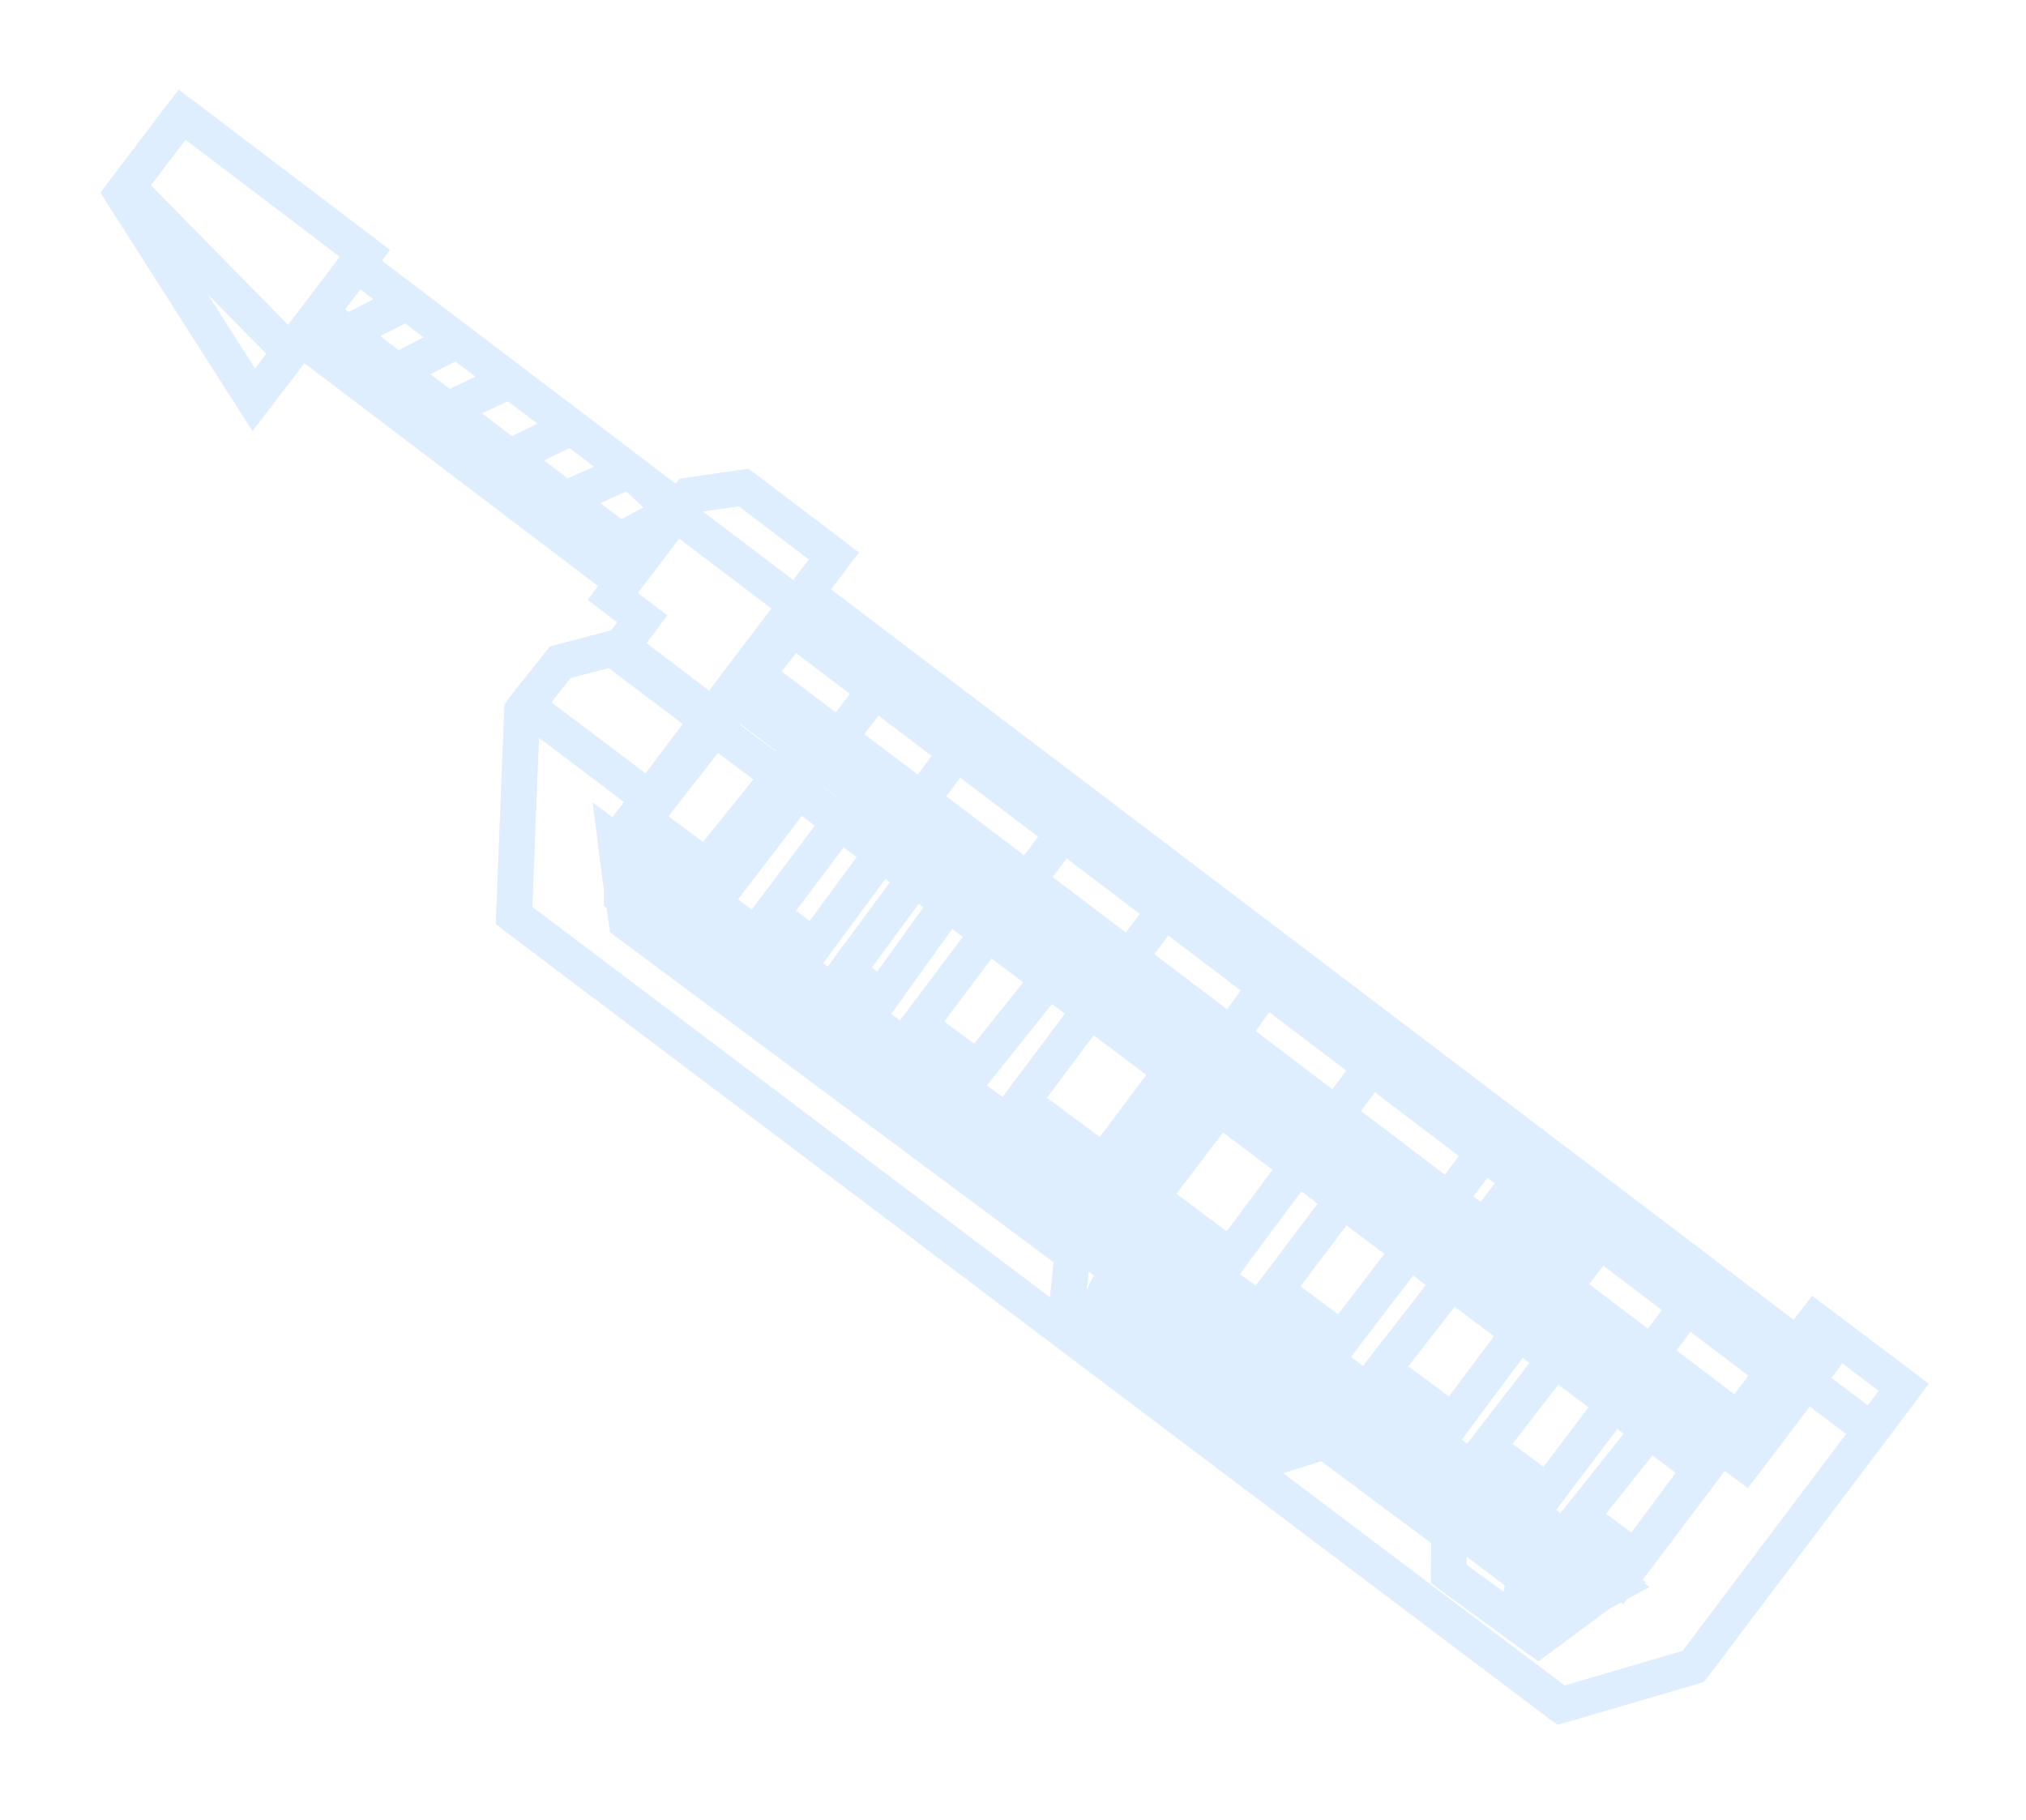
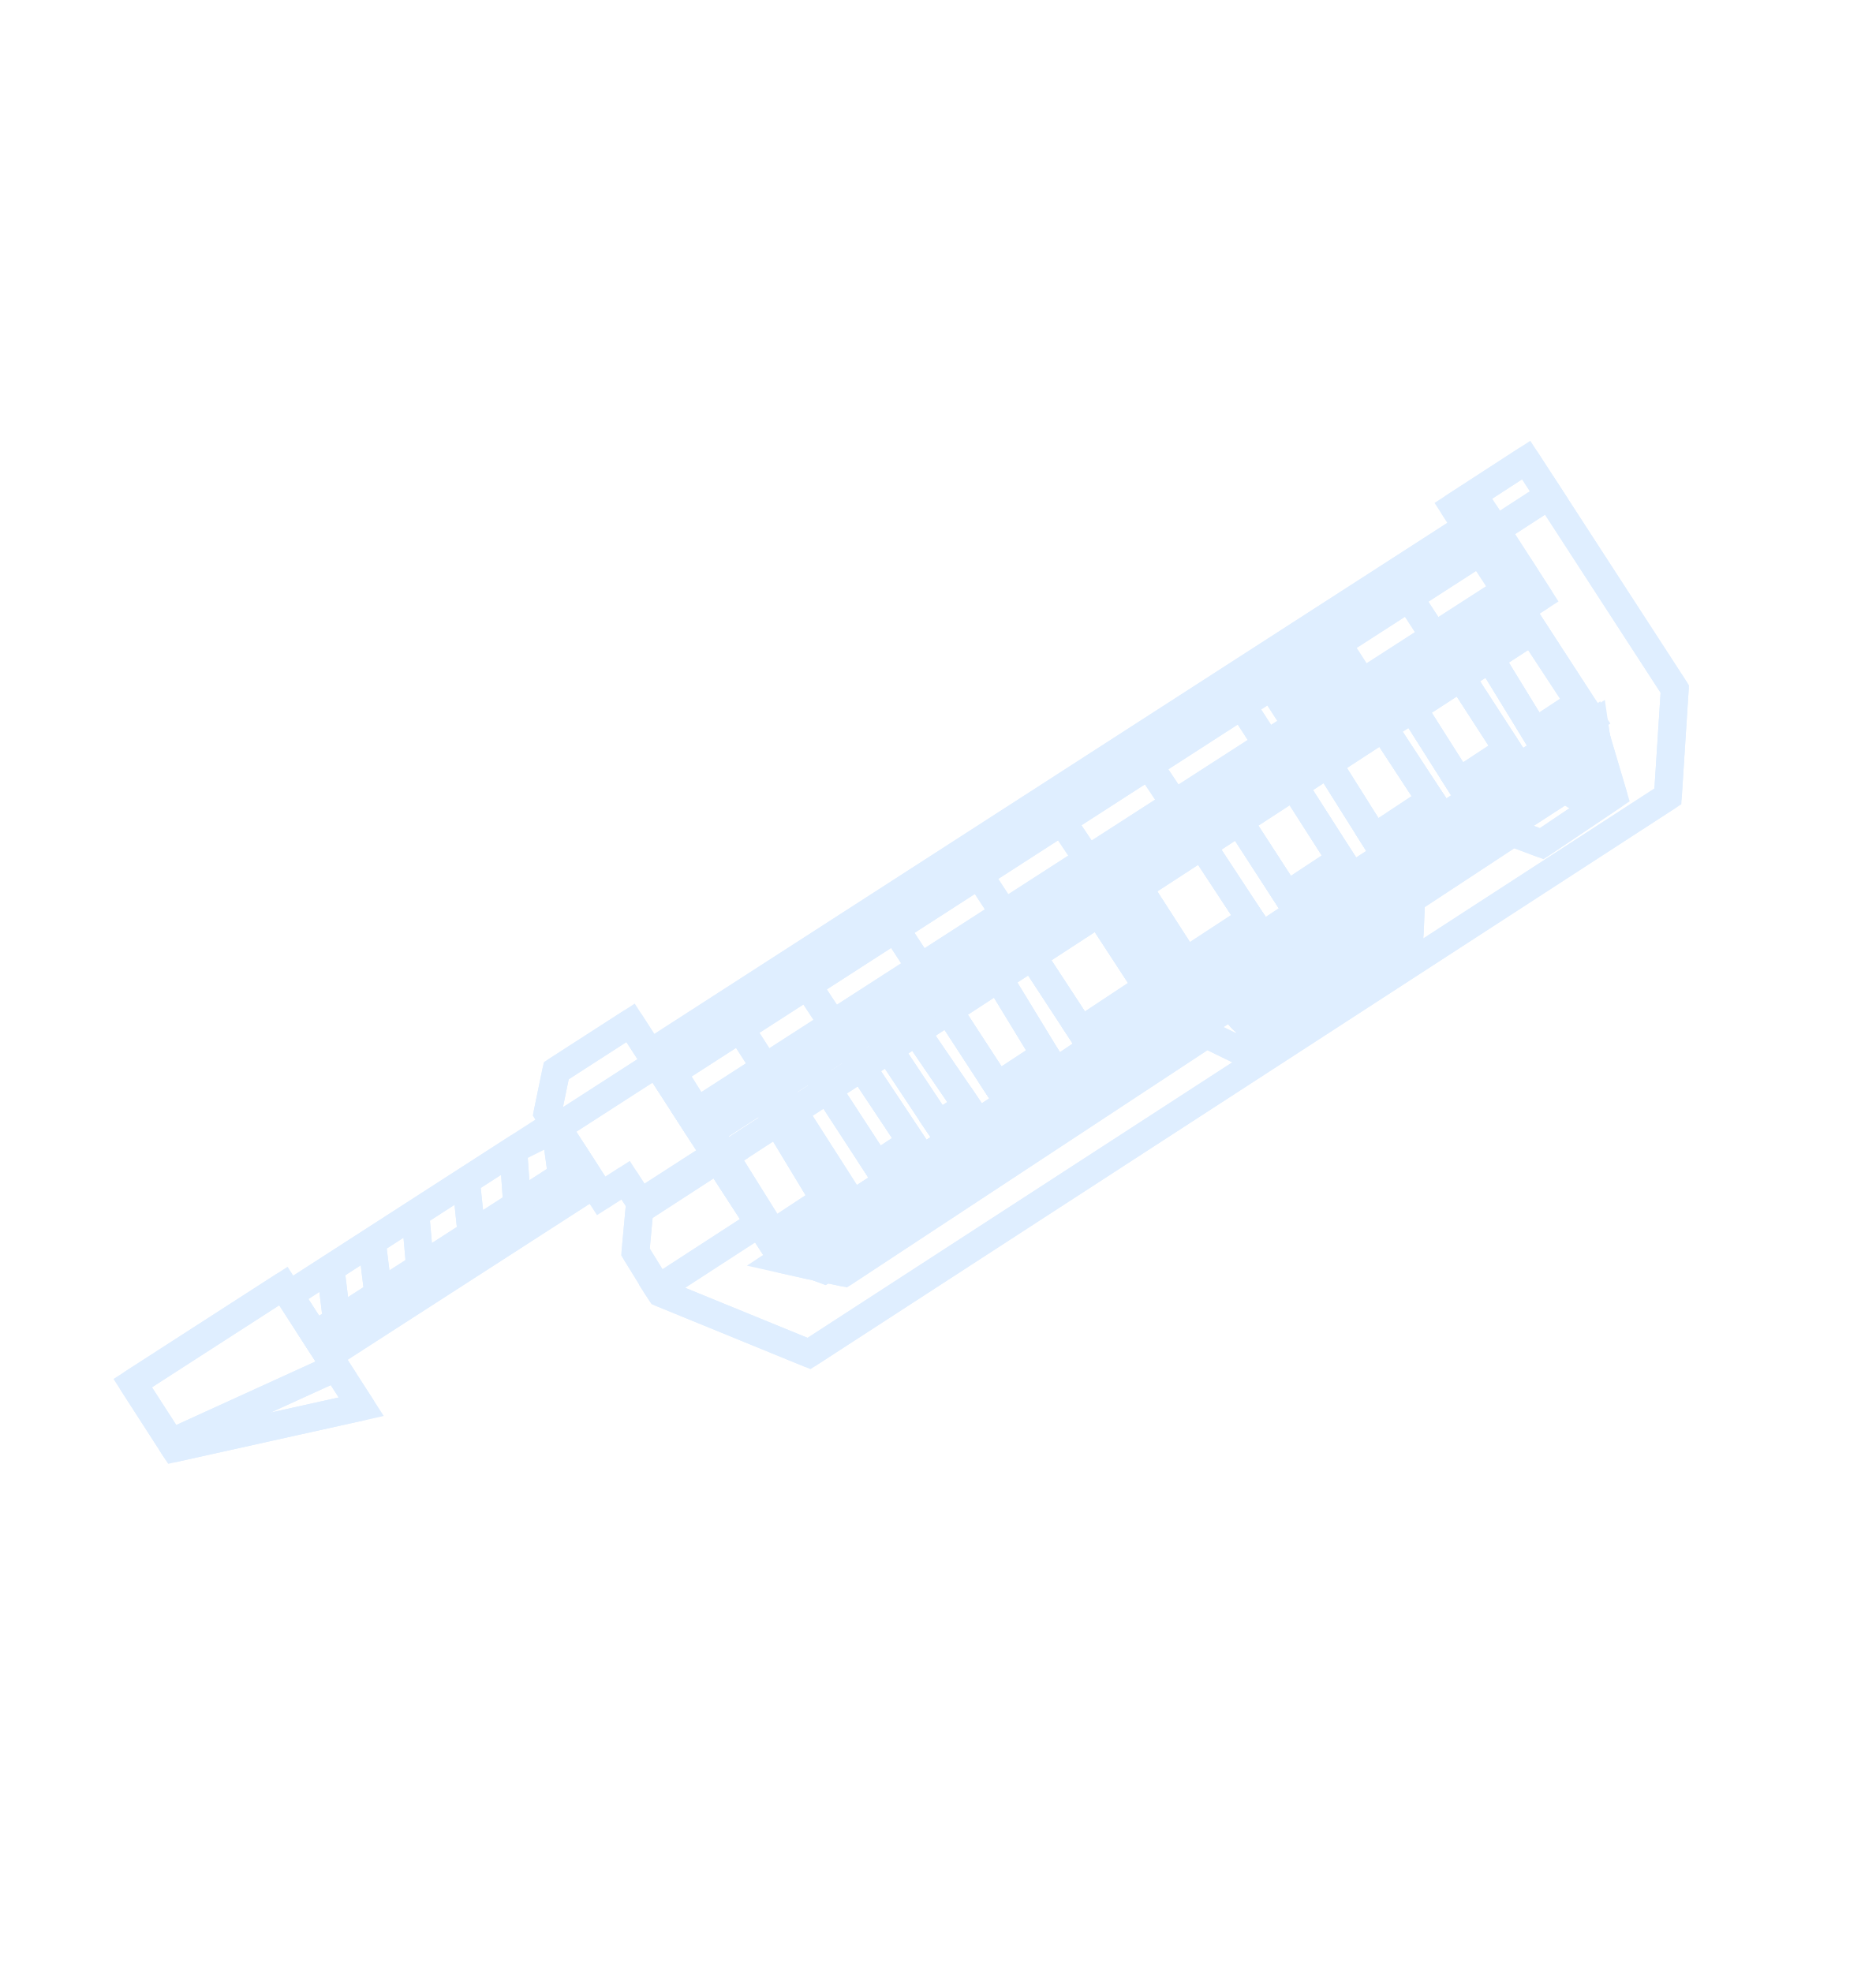
- <svg xmlns="http://www.w3.org/2000/svg" xmlns:xlink="http://www.w3.org/1999/xlink" viewBox="-2.44 -2.83 79.53 71.44">
-   <g transform="matrix(1.0, 0.0, 0.0, 1.0, 0.35, 0.35)">
-     <use height="161.1" transform="matrix(0.3053, -0.4023, -0.4023, -0.3053, 64.4485, 56.3038)" width="18.6" xlink:href="#shape0" />
-     <use height="33.1" transform="matrix(-0.2963, -0.4077, -0.4077, 0.2963, 61.002, 59.0057)" width="93.5" xlink:href="#shape1" />
-     <use height="118.5" transform="matrix(-0.3039, 0.4029, 0.4029, 0.3039, 24.5534, 15.2219)" width="36.8" xlink:href="#shape2" />
-     <use height="51.15" transform="matrix(-0.2953, -0.4087, -0.4087, 0.2953, 69.802, 52.6067)" width="99.2" xlink:href="#shape3" />
+ <svg xmlns="http://www.w3.org/2000/svg" xmlns:xlink="http://www.w3.org/1999/xlink" viewBox="-9.84 -16.69 94.33 99.17">
+   <g transform="rotate(-70 37.33 32.89)">
+     <g transform="matrix(1.0, 0.0, 0.0, 1.0, 0.35, 0.35)">
+       <use height="161.1" transform="matrix(0.3053, -0.4023, -0.4023, -0.3053, 64.4485, 56.3038)" width="18.6" xlink:href="#shape0" />
+       <use height="33.1" transform="matrix(-0.2963, -0.4077, -0.4077, 0.2963, 61.002, 59.0057)" width="93.5" xlink:href="#shape1" />
+       <use height="118.5" transform="matrix(-0.3039, 0.4029, 0.4029, 0.3039, 24.5534, 15.2219)" width="36.8" xlink:href="#shape2" />
+       <use height="51.15" transform="matrix(-0.2953, -0.4087, -0.4087, 0.2953, 69.802, 52.6067)" width="99.2" xlink:href="#shape3" />
+     </g>
+     <defs>
+       <g id="shape0" transform="matrix(1.0, 0.0, 0.0, 1.0, 0.5, 0.5)">
+         <path stroke-width="1.4" vector-effect="non-scaling-stroke" d="M11.2 0.0 L14.0 0.0 14.0 19.4 14.0 22.8 14.0 25.2 14.0 27.2 14.0 99.0 17.6 99.0 17.6 107.8 14.55 110.8 13.25 110.8 12.8 110.8 12.8 99.0 11.2 99.0 11.2 27.2 11.2 25.2 11.2 22.8 11.2 19.4 11.2 0.0 M13.25 142.25 L14.3 142.25 14.3 160.1 7.25 160.1 4.65 142.25 6.05 142.25 8.5 142.25 13.25 142.25 M4.2 99.0 L4.2 27.2 4.2 25.2 4.2 22.8 4.2 19.4 4.2 0.0 6.6 0.0 6.6 19.4 6.6 22.8 4.2 22.8 6.6 22.8 6.6 25.2 6.6 27.2 4.2 27.2 6.6 27.2 6.6 99.0 4.2 99.0 M14.0 19.4 L11.2 19.4 14.0 19.4 M4.2 19.4 L6.6 19.4 4.2 19.4 M14.0 22.8 L11.2 22.8 14.0 22.8 M14.0 25.2 L11.2 25.2 14.0 25.2 M4.2 25.2 L6.6 25.2 4.2 25.2 M14.0 27.2 L11.2 27.2 14.0 27.2 M14.0 99.0 L12.8 99.0 14.0 99.0" fill="none" fill-rule="evenodd" stroke="#dfeeff" />
+         <path stroke-width="1.4" vector-effect="non-scaling-stroke" d="M7.25 160.1 L6.6 160.1 0.0 142.25 4.65 142.25 7.25 160.1 M6.05 110.8 L4.7 110.8 4.7 107.9 2.0 107.9 2.0 99.0 4.2 99.0 6.6 99.0 11.2 99.0 12.8 99.0 12.8 110.8 8.5 110.8 6.05 110.8" fill="none" fill-rule="evenodd" stroke="#dfeeff" />
+         <path stroke-width="1.4" vector-effect="non-scaling-stroke" d="M6.6 0.0 L11.2 0.0 11.2 19.4 11.2 22.8 6.6 22.8 6.6 19.4 6.6 0.0 M11.2 19.4 L6.6 19.4 11.2 19.4 M6.6 22.8 L11.2 22.8 11.2 25.2 11.2 27.2 6.6 27.2 11.2 27.2 11.2 99.0 6.6 99.0 6.6 27.2 6.6 25.2 6.6 22.8 M6.6 25.2 L11.2 25.2 6.6 25.2" fill="none" fill-rule="evenodd" stroke="#dfeeff" />
+         <path stroke-width="1.4" vector-effect="non-scaling-stroke" d="M6.05 142.25 L6.05 140.85 6.05 135.95 6.05 131.05 6.05 124.9 6.05 119.6 6.05 114.15 6.05 110.8 8.5 110.8 8.5 113.0 8.5 118.3 6.05 119.6 8.5 118.3 8.5 123.7 8.5 129.8 8.5 134.75 6.05 135.95 8.5 134.75 8.5 139.65 8.5 142.25 6.05 142.25 M6.05 114.15 L8.5 113.0 6.05 114.15 M8.5 129.8 L6.05 131.05 8.5 129.8 M6.05 140.85 L8.5 139.65 6.05 140.85 M6.05 124.9 L8.5 123.7 6.05 124.9" fill="none" fill-rule="evenodd" stroke="#dfeeff" />
+         <path stroke-width="1.4" vector-effect="non-scaling-stroke" d="M13.25 115.0 L13.25 115.7 13.25 121.3 13.25 127.3 13.25 132.45 13.25 137.35 13.25 142.25 8.5 142.25 8.5 139.65 8.5 134.75 8.5 129.8 8.5 123.7 8.5 118.3 8.5 113.0 8.5 110.8 12.8 110.8 12.8 111.0 13.25 115.0 M13.25 121.3 L8.5 123.7 13.25 121.3 M12.8 111.0 L8.5 113.0 12.8 111.0 M13.25 115.7 L8.5 118.3 13.25 115.7 M13.25 132.45 L8.5 134.75 13.25 132.45 M13.25 137.35 L8.5 139.65 13.25 137.35 M13.25 127.3 L8.5 129.8 13.25 127.3" fill="none" fill-rule="evenodd" stroke="#dfeeff" />
+         <path stroke-width="1.4" vector-effect="non-scaling-stroke" d="M11.2 0.0 L14.0 0.0 14.0 19.4 14.0 22.8 14.0 25.2 14.0 27.2 14.0 99.0 17.6 99.0 17.6 107.8 14.55 110.8 13.25 110.8 13.25 115.0 13.25 115.7 13.25 121.3 13.25 127.3 13.25 132.45 13.25 137.35 13.25 142.25 14.3 142.25 14.3 160.1 7.25 160.1 6.6 160.1 0.0 142.25 4.65 142.25 6.05 142.25 6.05 140.85 6.05 135.95 6.05 131.05 6.05 124.9 6.05 119.6 6.05 114.15 6.05 110.8 4.7 110.8 4.7 107.9 2.0 107.9 2.0 99.0 4.2 99.0 4.2 27.2 4.2 25.2 4.2 22.8 4.2 19.4 4.2 0.0 6.6 0.0 11.2 0.0 M11.2 19.4 L14.0 19.4 M4.2 22.8 L6.6 22.8 11.2 22.8 14.0 22.8 M6.6 19.4 L4.2 19.4 M6.6 19.4 L11.2 19.4 M11.2 25.2 L14.0 25.2 M11.2 25.2 L6.6 25.2 4.2 25.2 M6.6 27.2 L11.2 27.2 14.0 27.2 M6.6 27.2 L4.2 27.2 M11.2 99.0 L12.8 99.0 14.0 99.0 M12.8 111.0 L13.25 110.8 12.8 110.8 8.5 110.8 6.05 110.8 M4.2 99.0 L6.6 99.0 11.2 99.0 M8.5 123.7 L13.25 121.3 M8.5 113.0 L6.05 114.15 M6.05 119.6 L8.5 118.3 13.25 115.7 M8.5 113.0 L12.8 111.0 M8.5 134.75 L6.05 135.95 M8.5 134.75 L13.25 132.45 M6.05 131.05 L8.5 129.8 13.25 127.3 M8.5 123.7 L6.05 124.9 M8.5 139.65 L6.05 140.85 M6.05 142.25 L8.5 142.25 13.25 142.25 M8.5 139.65 L13.25 137.35" fill="none" stroke="#dfeeff" stroke-linecap="round" stroke-linejoin="round" />
+       </g>
+       <g id="shape1" transform="matrix(1.0, 0.0, 0.0, 1.0, 0.5, 0.5)">
+         <path stroke-width="1.4" vector-effect="non-scaling-stroke" d="M90.3 30.3 L86.9 32.1 45.6 19.2 43.1 21.45 23.3 15.05 22.25 11.9 10.7 8.3 8.2 10.15 0.0 7.5 0.05 2.0 25.85 10.1 25.8 10.15 Q25.65 10.15 25.45 10.35 L24.65 11.85 24.5 11.85 24.25 13.0 24.1 13.7 24.65 14.35 25.3 13.35 26.5 13.7 26.5 13.75 Q26.5 14.55 26.9 14.6 L27.2 13.95 28.35 14.3 Q28.35 15.0 28.7 15.2 L29.15 14.55 30.05 14.85 29.9 15.45 29.95 15.9 30.5 16.0 31.05 15.15 32.15 15.5 32.15 15.55 32.6 16.7 32.95 16.6 33.25 15.85 33.9 16.05 33.8 16.6 33.8 17.05 Q33.85 17.45 34.3 17.45 L34.9 16.35 36.2 16.8 36.2 16.9 Q36.2 17.55 36.6 18.25 L37.1 17.05 38.3 17.45 38.25 17.75 38.75 18.95 Q39.15 18.95 39.6 17.85 L40.75 18.2 40.95 19.4 Q41.45 19.4 41.85 18.55 L42.05 18.1 43.0 15.45 90.3 30.3 M86.2 30.9 Q87.0 30.9 87.0 30.05 87.15 29.5 86.15 29.5 85.3 29.5 85.3 30.15 L85.35 30.55 Q85.5 30.9 86.2 30.9 M3.95 5.65 L3.9 5.2 Q3.75 4.5 3.05 4.5 1.95 4.5 1.95 5.65 L2.0 6.15 Q2.2 6.65 2.95 6.65 L3.5 6.55 Q3.95 6.35 3.95 5.65" fill="none" fill-rule="evenodd" stroke="#dfeeff" />
+         <path stroke-width="1.4" vector-effect="non-scaling-stroke" d="M0.05 2.0 L0.05 0.0 92.5 29.1 90.3 30.3 43.0 15.45 42.05 18.1 42.4 16.3 Q42.55 15.55 42.1 15.4 L42.05 15.4 41.8 15.35 Q41.25 15.35 40.8 16.7 40.65 17.15 40.75 18.2 L39.6 17.85 40.3 15.6 Q40.35 14.85 39.7 14.85 38.95 14.85 38.55 16.2 L38.3 17.45 37.1 17.05 37.6 15.8 Q38.1 14.3 37.55 14.3 37.0 14.3 36.55 15.55 L36.2 16.8 34.9 16.35 35.95 13.55 36.0 13.4 36.0 13.25 Q35.9 12.9 35.5 12.9 L35.2 13.0 35.0 13.25 Q34.65 13.65 34.3 14.7 L33.9 16.05 33.25 15.85 33.75 13.9 Q33.95 12.8 33.2 12.8 32.65 12.8 32.35 14.1 L32.15 15.5 31.05 15.15 31.45 14.05 Q31.9 12.7 31.75 12.25 L31.5 12.05 31.3 12.15 Q30.9 12.35 30.4 13.7 L30.05 14.85 29.15 14.55 Q29.8 13.3 29.8 11.9 L29.8 11.65 29.3 11.25 29.05 11.45 Q28.75 11.75 28.55 12.75 L28.35 14.25 28.35 14.3 27.2 13.95 28.15 11.4 28.15 11.15 28.0 10.75 27.6 10.6 27.55 10.6 27.25 10.9 Q26.95 11.25 26.75 12.15 L26.5 13.7 25.3 13.35 26.4 10.85 26.35 10.6 Q26.2 10.15 25.8 10.15 L25.85 10.1 0.05 2.0" fill="none" fill-rule="evenodd" stroke="#dfeeff" />
+         <path stroke-width="1.4" vector-effect="non-scaling-stroke" d="M25.8 10.15 Q26.2 10.15 26.35 10.6 L26.4 10.85 25.3 13.35 24.65 14.35 24.1 13.7 24.25 13.0 24.65 11.85 25.45 10.35 Q25.65 10.15 25.8 10.15 M26.5 13.7 L26.75 12.15 Q26.95 11.25 27.25 10.9 L27.55 10.6 27.6 10.6 28.0 10.75 28.15 11.15 28.15 11.4 27.2 13.95 26.9 14.6 Q26.5 14.55 26.5 13.75 L26.5 13.7 M28.35 14.3 L28.35 14.25 28.55 12.75 Q28.75 11.75 29.05 11.45 L29.3 11.25 29.8 11.65 29.8 11.9 Q29.8 13.3 29.15 14.55 L28.7 15.2 Q28.35 15.0 28.35 14.3 M30.05 14.85 L30.4 13.7 Q30.9 12.35 31.3 12.15 L31.5 12.05 31.75 12.25 Q31.9 12.7 31.45 14.05 L31.05 15.15 30.5 16.0 29.95 15.9 29.9 15.45 30.05 14.85 M32.15 15.5 L32.35 14.1 Q32.65 12.8 33.2 12.8 33.95 12.8 33.75 13.9 L33.25 15.85 32.95 16.6 32.6 16.7 32.15 15.55 32.15 15.5 M33.9 16.05 L34.3 14.7 Q34.65 13.65 35.0 13.25 L35.2 13.0 35.5 12.9 Q35.9 12.9 36.0 13.25 L36.0 13.4 35.95 13.55 34.9 16.35 34.3 17.45 Q33.85 17.45 33.8 17.05 L33.8 16.6 33.9 16.05 M36.2 16.8 L36.55 15.55 Q37.0 14.3 37.55 14.3 38.1 14.3 37.6 15.8 L37.1 17.05 36.6 18.25 Q36.2 17.55 36.2 16.9 L36.2 16.8 M38.3 17.45 L38.55 16.2 Q38.95 14.85 39.7 14.85 40.35 14.85 40.3 15.6 L39.6 17.85 Q39.15 18.95 38.75 18.95 L38.25 17.75 38.3 17.45 M40.75 18.2 Q40.65 17.15 40.8 16.7 41.25 15.35 41.8 15.35 L42.05 15.4 42.1 15.4 Q42.55 15.55 42.4 16.3 L42.05 18.1 41.85 18.55 Q41.45 19.4 40.95 19.4 L40.75 18.2 M86.2 30.9 Q85.5 30.9 85.35 30.55 L85.3 30.15 Q85.3 29.5 86.15 29.5 87.15 29.5 87.0 30.05 87.0 30.9 86.2 30.9 M3.95 5.65 Q3.95 6.35 3.5 6.55 L2.95 6.65 Q2.2 6.65 2.0 6.15 L1.95 5.65 Q1.95 4.5 3.05 4.5 3.75 4.5 3.9 5.2 L3.95 5.65" fill="none" fill-rule="evenodd" stroke="#dfeeff" />
+         <path stroke-width="1.4" vector-effect="non-scaling-stroke" d="M0.05 2.0 L0.05 0.0 92.5 29.1 90.3 30.3 86.9 32.1 45.6 19.2 43.1 21.45 23.3 15.05 22.25 11.9 10.7 8.3 8.2 10.15 0.0 7.5 0.05 2.0 Z" fill="none" stroke="#dfeeff" stroke-linecap="round" stroke-linejoin="round" />
+       </g>
+       <g id="shape2" transform="matrix(1.0, 0.0, 0.0, 1.0, -1.3, 0.5)">
+         <path stroke-width="1.4" vector-effect="non-scaling-stroke" d="M27.5 108.9 L16.4 108.9 16.55 12.0 16.55 11.6 16.7 12.0 24.0 12.0 27.5 12.0 27.5 108.9 M16.55 12.0 L16.7 12.0 16.55 12.0" fill="none" fill-rule="evenodd" stroke="#dfeeff" />
+         <path stroke-width="1.4" vector-effect="non-scaling-stroke" d="M27.5 12.0 L31.4 14.9 31.4 107.1 27.5 108.9 27.5 12.0 M24.0 0.0 L24.0 12.0 16.7 12.0 16.55 11.6 16.55 12.0 16.4 11.9 16.4 2.7 19.7 0.1 24.0 0.0" fill="none" fill-rule="evenodd" stroke="#dfeeff" />
+         <path stroke-width="1.4" vector-effect="non-scaling-stroke" d="M27.5 108.9 L31.4 107.1 31.4 14.9 27.5 12.0 24.0 12.0 24.0 0.0 24.5 0.0 37.6 9.1 37.6 111.1 29.0 117.5 6.0 117.5 6.0 108.9 16.4 108.9 27.5 108.9" fill="none" fill-rule="evenodd" stroke="#dfeeff" />
+         <path stroke-width="1.4" vector-effect="non-scaling-stroke" d="M6.0 108.9 L6.0 117.5 1.8 117.5 1.8 108.9 6.0 108.9" fill="none" fill-rule="evenodd" stroke="#dfeeff" />
+         <path stroke-width="1.4" vector-effect="non-scaling-stroke" d="M27.5 108.9 L16.4 108.9 6.0 108.9 1.8 108.9 1.8 117.5 6.0 117.5 29.0 117.5 37.6 111.1 37.6 9.1 24.5 0.0 24.0 0.0 19.7 0.1 16.4 2.7 16.4 11.9 M24.0 12.0 L27.5 12.0 27.5 108.9 M16.55 12.0 L16.55 11.6 M16.7 12.0 L24.0 12.0 M16.7 12.0 L16.55 12.0 16.4 108.9" fill="none" stroke="#dfeeff" stroke-linecap="round" stroke-linejoin="round" />
+       </g>
+       <g id="shape3" transform="matrix(1.0, 0.0, 0.0, 1.0, 0.5, 0.5)">
+         <path stroke-width="1.4" vector-effect="non-scaling-stroke" d="M88.5 32.7 L90.55 25.95 88.5 32.7 84.65 31.55 80.65 44.45 76.7 43.2 80.8 30.4 82.95 23.6 80.8 30.4 77.7 29.45 73.6 42.25 70.4 41.25 74.65 28.55 70.85 27.4 66.9 40.15 61.5 38.45 65.05 25.65 61.35 24.5 63.5 17.6 61.35 24.5 57.4 37.15 49.85 34.75 53.75 22.2 51.85 21.65 49.25 20.85 45.45 33.35 38.1 31.05 42.0 18.65 37.75 17.4 33.95 29.75 27.8 27.8 31.5 15.5 27.6 14.3 24.0 26.6 17.55 24.55 21.35 12.4 17.95 11.4 14.35 23.55 8.8 21.8 12.5 9.75 9.1 8.7 5.7 20.85 0.65 19.25 6.7 0.0 14.75 2.5 23.65 5.25 33.7 8.35 44.25 11.65 54.1 14.7 63.5 17.6 73.0 20.5 82.95 23.6 90.55 25.95 98.2 28.3 92.45 48.2 86.6 46.35 90.2 33.2 88.5 32.7 M73.0 20.5 L70.85 27.4 73.0 20.5 M44.25 11.65 L42.0 18.65 44.25 11.65 M54.1 14.7 L51.85 21.65 54.1 14.7 M14.75 2.5 L12.5 9.75 14.75 2.5 M33.7 8.35 L31.5 15.5 33.7 8.35 M23.65 5.25 L21.35 12.4 23.65 5.25" fill="none" fill-rule="evenodd" stroke="#dfeeff" />
+         <path stroke-width="1.4" vector-effect="non-scaling-stroke" d="M88.5 32.7 L90.2 33.2 86.6 46.35 86.05 48.3 84.0 47.65 88.5 32.7 84.0 47.65 80.05 46.4 80.65 44.45 84.65 31.55 88.5 32.7 M80.8 30.4 L76.7 43.2 76.1 45.15 72.95 44.15 73.6 42.25 77.7 29.45 80.8 30.4 M61.35 24.5 L65.05 25.65 61.5 38.45 60.95 40.4 56.8 39.05 57.4 37.15 61.35 24.5 M66.9 40.15 L70.85 27.4 74.65 28.55 70.4 41.25 69.8 43.15 66.3 42.05 66.9 40.15 M51.85 21.65 L53.75 22.2 49.85 34.75 49.25 36.7 47.25 36.05 51.85 21.65 47.25 36.05 44.85 35.3 45.45 33.35 49.25 20.85 51.85 21.65 M37.45 33.0 L33.35 31.7 33.95 29.75 37.75 17.4 42.0 18.65 38.1 31.05 37.45 33.0 M27.2 29.75 L23.4 28.6 24.0 26.6 27.6 14.3 31.5 15.5 27.8 27.8 27.2 29.75 M16.9 26.55 L13.75 25.55 14.35 23.55 17.95 11.4 21.35 12.4 17.55 24.55 16.9 26.55 M8.2 23.8 L5.15 22.85 5.7 20.85 9.1 8.7 12.5 9.75 8.8 21.8 8.2 23.8" fill="none" fill-rule="evenodd" stroke="#dfeeff" />
+         <path stroke-width="1.4" vector-effect="non-scaling-stroke" d="M86.6 46.35 L92.45 48.2 91.9 50.15 86.05 48.3 86.6 46.35 M76.7 43.2 L80.65 44.45 80.05 46.4 76.1 45.15 76.7 43.2 M61.5 38.45 L66.9 40.15 66.3 42.05 60.95 40.4 61.5 38.45 M49.25 36.7 L49.85 34.75 57.4 37.15 56.8 39.05 49.25 36.7 M44.85 35.3 L37.45 33.0 38.1 31.05 45.45 33.35 44.85 35.3 M33.35 31.7 L27.2 29.75 27.8 27.8 33.95 29.75 33.35 31.7 M23.4 28.6 L16.9 26.55 17.55 24.55 24.0 26.6 23.4 28.6 M13.75 25.55 L8.2 23.8 8.8 21.8 14.35 23.55 13.75 25.55 M5.15 22.85 L0.0 21.2 0.65 19.25 5.7 20.85 5.15 22.85 M69.8 43.15 L70.4 41.25 73.6 42.25 72.95 44.15 69.8 43.15" fill="none" fill-rule="evenodd" stroke="#dfeeff" />
+         <path stroke-width="1.4" vector-effect="non-scaling-stroke" d="M90.55 25.95 L88.5 32.7 90.2 33.2 86.6 46.35 86.05 48.3 91.9 50.15 92.45 48.2 98.2 28.3 90.55 25.95 82.95 23.6 80.8 30.4 76.7 43.2 76.1 45.15 80.05 46.4 80.65 44.45 84.65 31.55 88.5 32.7 84.0 47.65 86.05 48.3 M0.65 19.25 L6.7 0.0 14.75 2.5 23.65 5.25 33.7 8.35 44.25 11.65 54.1 14.7 63.5 17.6 73.0 20.5 82.95 23.6 M63.5 17.6 L61.35 24.5 65.05 25.65 61.5 38.45 60.95 40.4 56.8 39.05 57.4 37.15 61.35 24.5 M66.9 40.15 L70.85 27.4 73.0 20.5 M49.85 34.75 L53.75 22.2 51.85 21.65 47.25 36.05 49.25 36.7 49.85 34.75 M45.45 33.35 L49.25 20.85 51.85 21.65 54.1 14.7 M42.0 18.65 L44.25 11.65 M47.25 36.05 L44.85 35.3 37.45 33.0 33.35 31.7 27.2 29.75 23.4 28.6 16.9 26.55 13.75 25.55 8.2 23.8 5.15 22.85 0.0 21.2 0.65 19.25 M5.7 20.85 L9.1 8.7 12.5 9.75 14.75 2.5 M44.85 35.3 L45.45 33.35 M38.1 31.05 L37.45 33.0 M49.25 36.7 L56.8 39.05 M73.6 42.25 L77.7 29.45 80.8 30.4 M66.3 42.05 L66.9 40.15 M60.95 40.4 L66.3 42.05 69.8 43.15 70.4 41.25 74.65 28.55 70.85 27.4 M73.6 42.25 L72.95 44.15 76.1 45.15 M72.95 44.15 L69.8 43.15 M21.35 12.4 L23.65 5.25 M31.5 15.5 L33.7 8.35 M24.0 26.6 L27.6 14.3 31.5 15.5 27.8 27.8 27.2 29.75 M33.95 29.75 L37.75 17.4 42.0 18.65 38.1 31.05 M8.8 21.8 L8.2 23.8 M5.7 20.85 L5.15 22.85 M12.5 9.75 L8.8 21.8 M14.35 23.55 L17.95 11.4 21.35 12.4 17.55 24.55 16.9 26.55 M24.0 26.6 L23.4 28.6 M33.35 31.7 L33.95 29.75 M13.75 25.55 L14.35 23.55 M80.05 46.4 L84.0 47.65" fill="none" stroke="#dfeeff" stroke-linecap="round" stroke-linejoin="round" />
+       </g>
+     </defs>
  </g>
-   <defs>
-     <g id="shape0" transform="matrix(1.0, 0.0, 0.0, 1.0, 0.5, 0.5)">
-       <path stroke-width="1.4" vector-effect="non-scaling-stroke" d="M11.2 0.0 L14.0 0.0 14.0 19.4 14.0 22.8 14.0 25.2 14.0 27.2 14.0 99.0 17.6 99.0 17.6 107.8 14.55 110.8 13.25 110.8 12.8 110.8 12.8 99.0 11.2 99.0 11.2 27.2 11.2 25.2 11.2 22.8 11.2 19.4 11.2 0.0 M13.25 142.25 L14.3 142.25 14.3 160.1 7.25 160.1 4.65 142.25 6.05 142.25 8.5 142.25 13.25 142.25 M4.2 99.0 L4.2 27.2 4.2 25.2 4.2 22.8 4.2 19.4 4.2 0.0 6.6 0.0 6.6 19.4 6.6 22.8 4.2 22.8 6.6 22.8 6.6 25.2 6.6 27.2 4.2 27.2 6.6 27.2 6.6 99.0 4.2 99.0 M14.0 19.4 L11.2 19.4 14.0 19.4 M4.2 19.4 L6.6 19.4 4.2 19.4 M14.0 22.8 L11.2 22.8 14.0 22.8 M14.0 25.2 L11.2 25.2 14.0 25.2 M4.2 25.2 L6.6 25.2 4.2 25.2 M14.0 27.2 L11.2 27.2 14.0 27.2 M14.0 99.0 L12.8 99.0 14.0 99.0" fill="none" fill-rule="evenodd" stroke="#dfeeff" />
-       <path stroke-width="1.4" vector-effect="non-scaling-stroke" d="M7.25 160.1 L6.6 160.1 0.0 142.25 4.65 142.25 7.25 160.1 M6.05 110.8 L4.7 110.8 4.7 107.9 2.0 107.9 2.0 99.0 4.2 99.0 6.6 99.0 11.2 99.0 12.8 99.0 12.8 110.8 8.5 110.8 6.05 110.8" fill="none" fill-rule="evenodd" stroke="#dfeeff" />
-       <path stroke-width="1.4" vector-effect="non-scaling-stroke" d="M6.6 0.0 L11.2 0.0 11.2 19.4 11.2 22.8 6.6 22.8 6.6 19.4 6.6 0.0 M11.2 19.4 L6.6 19.4 11.2 19.4 M6.6 22.8 L11.2 22.8 11.2 25.2 11.2 27.2 6.6 27.2 11.2 27.2 11.2 99.0 6.6 99.0 6.6 27.2 6.6 25.2 6.6 22.8 M6.6 25.2 L11.2 25.2 6.6 25.2" fill="none" fill-rule="evenodd" stroke="#dfeeff" />
-       <path stroke-width="1.4" vector-effect="non-scaling-stroke" d="M6.05 142.25 L6.05 140.85 6.05 135.95 6.05 131.05 6.05 124.9 6.05 119.6 6.05 114.15 6.05 110.8 8.5 110.8 8.5 113.0 8.5 118.3 6.05 119.6 8.5 118.3 8.5 123.7 8.5 129.8 8.5 134.75 6.05 135.95 8.5 134.75 8.5 139.65 8.5 142.25 6.05 142.25 M6.05 114.15 L8.5 113.0 6.05 114.15 M8.5 129.8 L6.05 131.05 8.5 129.8 M6.05 140.85 L8.5 139.65 6.05 140.85 M6.05 124.9 L8.5 123.7 6.05 124.9" fill="none" fill-rule="evenodd" stroke="#dfeeff" />
-       <path stroke-width="1.4" vector-effect="non-scaling-stroke" d="M13.25 115.0 L13.25 115.7 13.25 121.3 13.25 127.3 13.25 132.45 13.25 137.35 13.25 142.25 8.5 142.25 8.5 139.65 8.5 134.75 8.5 129.8 8.5 123.7 8.5 118.3 8.5 113.0 8.5 110.8 12.8 110.8 12.8 111.0 13.25 115.0 M13.25 121.3 L8.5 123.7 13.25 121.3 M12.8 111.0 L8.5 113.0 12.8 111.0 M13.25 115.7 L8.5 118.3 13.25 115.7 M13.25 132.45 L8.5 134.75 13.25 132.45 M13.25 137.35 L8.5 139.65 13.25 137.35 M13.25 127.3 L8.5 129.8 13.25 127.3" fill="none" fill-rule="evenodd" stroke="#dfeeff" />
-       <path stroke-width="1.4" vector-effect="non-scaling-stroke" d="M11.2 0.0 L14.0 0.0 14.0 19.4 14.0 22.8 14.0 25.2 14.0 27.2 14.0 99.0 17.6 99.0 17.6 107.8 14.55 110.8 13.25 110.8 13.25 115.0 13.25 115.7 13.25 121.3 13.25 127.3 13.25 132.45 13.25 137.35 13.25 142.25 14.3 142.25 14.3 160.1 7.25 160.1 6.6 160.1 0.0 142.25 4.65 142.25 6.05 142.25 6.05 140.85 6.05 135.95 6.05 131.05 6.05 124.9 6.05 119.6 6.05 114.15 6.05 110.8 4.7 110.8 4.7 107.9 2.0 107.9 2.0 99.0 4.2 99.0 4.2 27.2 4.2 25.2 4.2 22.8 4.2 19.4 4.2 0.0 6.6 0.0 11.2 0.0 M11.2 19.4 L14.0 19.4 M4.2 22.8 L6.6 22.8 11.2 22.8 14.0 22.8 M6.6 19.4 L4.2 19.4 M6.6 19.4 L11.2 19.4 M11.2 25.2 L14.0 25.2 M11.2 25.2 L6.6 25.2 4.2 25.2 M6.6 27.2 L11.2 27.2 14.0 27.2 M6.6 27.2 L4.2 27.2 M11.2 99.0 L12.8 99.0 14.0 99.0 M12.8 111.0 L13.25 110.8 12.8 110.8 8.5 110.8 6.05 110.8 M4.2 99.0 L6.6 99.0 11.2 99.0 M8.5 123.7 L13.25 121.3 M8.5 113.0 L6.05 114.15 M6.05 119.6 L8.5 118.3 13.25 115.7 M8.5 113.0 L12.8 111.0 M8.5 134.75 L6.05 135.95 M8.5 134.75 L13.25 132.45 M6.05 131.05 L8.5 129.8 13.25 127.3 M8.5 123.7 L6.05 124.9 M8.5 139.65 L6.05 140.85 M6.05 142.25 L8.5 142.25 13.25 142.25 M8.5 139.65 L13.25 137.35" fill="none" stroke="#dfeeff" stroke-linecap="round" stroke-linejoin="round" />
-     </g>
-     <g id="shape1" transform="matrix(1.0, 0.0, 0.0, 1.0, 0.5, 0.5)">
-       <path stroke-width="1.4" vector-effect="non-scaling-stroke" d="M90.3 30.3 L86.9 32.1 45.6 19.2 43.1 21.45 23.3 15.05 22.25 11.9 10.7 8.3 8.2 10.15 0.0 7.5 0.05 2.0 25.85 10.1 25.8 10.15 Q25.65 10.15 25.45 10.35 L24.65 11.85 24.5 11.85 24.25 13.0 24.1 13.7 24.65 14.35 25.3 13.35 26.5 13.7 26.5 13.75 Q26.5 14.55 26.9 14.6 L27.2 13.95 28.35 14.3 Q28.35 15.0 28.7 15.2 L29.15 14.55 30.05 14.85 29.9 15.45 29.95 15.9 30.5 16.0 31.05 15.15 32.15 15.5 32.15 15.55 32.6 16.7 32.95 16.6 33.25 15.85 33.9 16.05 33.8 16.6 33.8 17.05 Q33.85 17.45 34.3 17.45 L34.9 16.35 36.2 16.8 36.2 16.9 Q36.2 17.55 36.6 18.25 L37.1 17.05 38.3 17.45 38.25 17.75 38.75 18.95 Q39.15 18.95 39.6 17.85 L40.75 18.2 40.95 19.4 Q41.45 19.4 41.85 18.55 L42.05 18.1 43.0 15.45 90.3 30.3 M86.2 30.9 Q87.0 30.9 87.0 30.05 87.15 29.5 86.15 29.5 85.3 29.5 85.3 30.15 L85.35 30.55 Q85.5 30.9 86.2 30.9 M3.95 5.65 L3.9 5.2 Q3.75 4.5 3.05 4.5 1.95 4.5 1.95 5.65 L2.0 6.15 Q2.2 6.65 2.95 6.65 L3.5 6.55 Q3.95 6.35 3.95 5.65" fill="none" fill-rule="evenodd" stroke="#dfeeff" />
-       <path stroke-width="1.4" vector-effect="non-scaling-stroke" d="M0.05 2.0 L0.05 0.0 92.5 29.1 90.3 30.3 43.0 15.45 42.05 18.1 42.4 16.3 Q42.55 15.55 42.1 15.4 L42.05 15.4 41.8 15.35 Q41.25 15.35 40.8 16.7 40.65 17.15 40.75 18.2 L39.6 17.85 40.3 15.6 Q40.35 14.85 39.7 14.85 38.95 14.85 38.55 16.2 L38.3 17.45 37.1 17.05 37.6 15.8 Q38.1 14.3 37.55 14.3 37.0 14.3 36.55 15.55 L36.2 16.8 34.9 16.35 35.95 13.55 36.0 13.4 36.0 13.25 Q35.9 12.9 35.5 12.9 L35.2 13.0 35.0 13.25 Q34.65 13.65 34.3 14.7 L33.9 16.05 33.25 15.85 33.75 13.9 Q33.95 12.8 33.2 12.8 32.65 12.8 32.35 14.1 L32.15 15.5 31.05 15.15 31.45 14.05 Q31.9 12.7 31.75 12.25 L31.5 12.05 31.3 12.15 Q30.9 12.35 30.4 13.7 L30.05 14.85 29.15 14.55 Q29.8 13.3 29.8 11.9 L29.8 11.65 29.3 11.25 29.05 11.45 Q28.75 11.75 28.55 12.75 L28.35 14.25 28.35 14.3 27.2 13.95 28.15 11.4 28.15 11.15 28.0 10.75 27.6 10.6 27.55 10.6 27.25 10.9 Q26.95 11.25 26.75 12.15 L26.5 13.7 25.3 13.35 26.4 10.85 26.35 10.6 Q26.2 10.15 25.8 10.15 L25.85 10.1 0.05 2.0" fill="none" fill-rule="evenodd" stroke="#dfeeff" />
-       <path stroke-width="1.4" vector-effect="non-scaling-stroke" d="M25.8 10.15 Q26.2 10.15 26.35 10.6 L26.4 10.85 25.3 13.35 24.65 14.35 24.1 13.7 24.25 13.0 24.65 11.85 25.45 10.35 Q25.65 10.15 25.8 10.15 M26.5 13.7 L26.75 12.15 Q26.95 11.25 27.25 10.9 L27.55 10.6 27.6 10.6 28.0 10.75 28.15 11.15 28.15 11.4 27.2 13.95 26.9 14.6 Q26.5 14.55 26.5 13.75 L26.5 13.7 M28.35 14.3 L28.35 14.25 28.55 12.75 Q28.75 11.75 29.05 11.45 L29.3 11.25 29.8 11.65 29.8 11.9 Q29.8 13.3 29.15 14.55 L28.7 15.2 Q28.35 15.0 28.35 14.3 M30.05 14.85 L30.4 13.7 Q30.9 12.35 31.3 12.15 L31.5 12.05 31.75 12.25 Q31.9 12.7 31.45 14.05 L31.05 15.15 30.5 16.0 29.95 15.9 29.9 15.45 30.05 14.85 M32.15 15.5 L32.35 14.1 Q32.65 12.8 33.2 12.8 33.95 12.8 33.75 13.9 L33.25 15.85 32.95 16.6 32.6 16.7 32.15 15.55 32.15 15.5 M33.9 16.05 L34.3 14.7 Q34.65 13.65 35.0 13.25 L35.2 13.0 35.5 12.9 Q35.9 12.9 36.0 13.25 L36.0 13.4 35.95 13.55 34.9 16.35 34.3 17.45 Q33.85 17.45 33.8 17.05 L33.8 16.6 33.9 16.05 M36.2 16.8 L36.55 15.55 Q37.0 14.3 37.55 14.3 38.1 14.3 37.6 15.8 L37.1 17.05 36.6 18.25 Q36.2 17.55 36.2 16.9 L36.2 16.8 M38.3 17.45 L38.55 16.2 Q38.95 14.85 39.7 14.85 40.35 14.85 40.3 15.6 L39.6 17.85 Q39.15 18.95 38.75 18.95 L38.25 17.75 38.3 17.45 M40.75 18.2 Q40.65 17.15 40.8 16.7 41.25 15.35 41.8 15.35 L42.05 15.4 42.1 15.4 Q42.55 15.55 42.4 16.3 L42.05 18.1 41.85 18.55 Q41.45 19.4 40.95 19.4 L40.75 18.2 M86.2 30.9 Q85.5 30.9 85.35 30.55 L85.3 30.15 Q85.3 29.5 86.15 29.5 87.15 29.5 87.0 30.05 87.0 30.9 86.2 30.9 M3.95 5.65 Q3.95 6.35 3.5 6.55 L2.95 6.65 Q2.2 6.65 2.0 6.15 L1.95 5.65 Q1.95 4.5 3.05 4.5 3.75 4.5 3.9 5.2 L3.95 5.65" fill="none" fill-rule="evenodd" stroke="#dfeeff" />
-       <path stroke-width="1.4" vector-effect="non-scaling-stroke" d="M0.05 2.0 L0.05 0.0 92.5 29.1 90.3 30.3 86.9 32.1 45.6 19.2 43.1 21.45 23.3 15.05 22.25 11.9 10.7 8.3 8.2 10.15 0.0 7.5 0.05 2.0 Z" fill="none" stroke="#dfeeff" stroke-linecap="round" stroke-linejoin="round" />
-     </g>
-     <g id="shape2" transform="matrix(1.0, 0.0, 0.0, 1.0, -1.3, 0.5)">
-       <path stroke-width="1.4" vector-effect="non-scaling-stroke" d="M27.5 108.9 L16.4 108.9 16.55 12.0 16.55 11.6 16.7 12.0 24.0 12.0 27.5 12.0 27.5 108.9 M16.55 12.0 L16.7 12.0 16.55 12.0" fill="none" fill-rule="evenodd" stroke="#dfeeff" />
-       <path stroke-width="1.4" vector-effect="non-scaling-stroke" d="M27.5 12.0 L31.4 14.9 31.4 107.1 27.5 108.9 27.5 12.0 M24.0 0.0 L24.0 12.0 16.7 12.0 16.55 11.6 16.55 12.0 16.4 11.9 16.4 2.7 19.7 0.1 24.0 0.0" fill="none" fill-rule="evenodd" stroke="#dfeeff" />
-       <path stroke-width="1.4" vector-effect="non-scaling-stroke" d="M27.5 108.9 L31.4 107.1 31.4 14.9 27.5 12.0 24.0 12.0 24.0 0.0 24.5 0.0 37.6 9.1 37.6 111.1 29.0 117.5 6.0 117.5 6.0 108.9 16.4 108.9 27.5 108.9" fill="none" fill-rule="evenodd" stroke="#dfeeff" />
-       <path stroke-width="1.4" vector-effect="non-scaling-stroke" d="M6.0 108.9 L6.0 117.5 1.8 117.5 1.8 108.9 6.0 108.9" fill="none" fill-rule="evenodd" stroke="#dfeeff" />
-       <path stroke-width="1.4" vector-effect="non-scaling-stroke" d="M27.5 108.9 L16.4 108.9 6.0 108.9 1.8 108.9 1.8 117.5 6.0 117.5 29.0 117.5 37.6 111.1 37.6 9.1 24.5 0.0 24.0 0.0 19.7 0.1 16.4 2.7 16.4 11.9 M24.0 12.0 L27.5 12.0 27.5 108.9 M16.55 12.0 L16.55 11.6 M16.7 12.0 L24.0 12.0 M16.7 12.0 L16.55 12.0 16.4 108.9" fill="none" stroke="#dfeeff" stroke-linecap="round" stroke-linejoin="round" />
-     </g>
-     <g id="shape3" transform="matrix(1.0, 0.0, 0.0, 1.0, 0.5, 0.5)">
-       <path stroke-width="1.4" vector-effect="non-scaling-stroke" d="M88.5 32.7 L90.55 25.95 88.5 32.7 84.65 31.55 80.65 44.45 76.7 43.2 80.8 30.4 82.95 23.6 80.8 30.4 77.7 29.45 73.6 42.25 70.4 41.25 74.65 28.55 70.85 27.4 66.9 40.15 61.5 38.45 65.05 25.65 61.35 24.5 63.5 17.6 61.35 24.5 57.4 37.15 49.85 34.75 53.75 22.2 51.85 21.65 49.25 20.85 45.45 33.35 38.1 31.05 42.0 18.65 37.75 17.4 33.95 29.75 27.8 27.8 31.5 15.5 27.6 14.3 24.0 26.6 17.55 24.55 21.35 12.4 17.95 11.4 14.35 23.55 8.8 21.8 12.5 9.75 9.1 8.7 5.7 20.85 0.65 19.25 6.7 0.0 14.75 2.5 23.65 5.25 33.7 8.35 44.25 11.65 54.1 14.7 63.5 17.6 73.0 20.5 82.95 23.6 90.55 25.95 98.2 28.3 92.45 48.2 86.6 46.35 90.2 33.2 88.5 32.7 M73.0 20.5 L70.85 27.4 73.0 20.5 M44.25 11.65 L42.0 18.65 44.25 11.65 M54.1 14.7 L51.85 21.65 54.1 14.7 M14.75 2.5 L12.5 9.75 14.75 2.5 M33.7 8.35 L31.5 15.5 33.7 8.35 M23.65 5.25 L21.35 12.4 23.65 5.25" fill="none" fill-rule="evenodd" stroke="#dfeeff" />
-       <path stroke-width="1.4" vector-effect="non-scaling-stroke" d="M88.5 32.7 L90.2 33.2 86.6 46.35 86.05 48.3 84.0 47.65 88.5 32.7 84.0 47.65 80.05 46.4 80.65 44.45 84.65 31.55 88.5 32.7 M80.8 30.4 L76.7 43.2 76.1 45.15 72.95 44.15 73.6 42.25 77.7 29.45 80.8 30.4 M61.35 24.5 L65.05 25.65 61.5 38.45 60.95 40.4 56.8 39.05 57.4 37.15 61.35 24.5 M66.9 40.15 L70.85 27.4 74.65 28.55 70.4 41.25 69.8 43.15 66.3 42.05 66.9 40.15 M51.85 21.65 L53.75 22.2 49.85 34.75 49.25 36.7 47.25 36.05 51.85 21.65 47.25 36.05 44.85 35.3 45.45 33.35 49.25 20.85 51.85 21.65 M37.45 33.0 L33.35 31.7 33.95 29.75 37.75 17.4 42.0 18.65 38.1 31.05 37.45 33.0 M27.2 29.75 L23.4 28.6 24.0 26.6 27.6 14.3 31.5 15.5 27.8 27.8 27.2 29.75 M16.9 26.55 L13.75 25.55 14.35 23.55 17.95 11.4 21.35 12.4 17.55 24.55 16.9 26.55 M8.2 23.8 L5.15 22.85 5.7 20.85 9.1 8.7 12.5 9.75 8.8 21.8 8.2 23.8" fill="none" fill-rule="evenodd" stroke="#dfeeff" />
-       <path stroke-width="1.4" vector-effect="non-scaling-stroke" d="M86.6 46.35 L92.45 48.2 91.9 50.15 86.05 48.3 86.6 46.35 M76.7 43.2 L80.65 44.45 80.05 46.4 76.1 45.15 76.7 43.2 M61.5 38.45 L66.9 40.15 66.3 42.05 60.95 40.4 61.5 38.45 M49.25 36.7 L49.85 34.75 57.4 37.15 56.8 39.05 49.25 36.7 M44.85 35.3 L37.45 33.0 38.1 31.05 45.45 33.35 44.85 35.3 M33.35 31.7 L27.2 29.75 27.8 27.8 33.95 29.75 33.35 31.7 M23.4 28.6 L16.9 26.55 17.55 24.55 24.0 26.6 23.4 28.6 M13.75 25.55 L8.2 23.8 8.8 21.8 14.35 23.55 13.75 25.55 M5.15 22.85 L0.0 21.2 0.65 19.25 5.7 20.85 5.15 22.85 M69.8 43.15 L70.4 41.25 73.6 42.25 72.95 44.15 69.8 43.15" fill="none" fill-rule="evenodd" stroke="#dfeeff" />
-       <path stroke-width="1.4" vector-effect="non-scaling-stroke" d="M90.55 25.95 L88.5 32.7 90.2 33.2 86.6 46.35 86.05 48.3 91.9 50.15 92.45 48.2 98.2 28.3 90.55 25.95 82.95 23.6 80.8 30.4 76.7 43.2 76.1 45.15 80.05 46.4 80.65 44.45 84.65 31.55 88.5 32.7 84.0 47.65 86.05 48.3 M0.65 19.25 L6.7 0.0 14.75 2.5 23.65 5.25 33.7 8.35 44.25 11.65 54.1 14.7 63.5 17.6 73.0 20.5 82.95 23.6 M63.5 17.6 L61.35 24.5 65.05 25.65 61.5 38.45 60.95 40.4 56.8 39.05 57.4 37.15 61.35 24.5 M66.9 40.15 L70.85 27.4 73.0 20.5 M49.85 34.75 L53.75 22.2 51.85 21.65 47.25 36.05 49.25 36.7 49.85 34.75 M45.45 33.35 L49.25 20.85 51.85 21.65 54.1 14.7 M42.0 18.65 L44.25 11.65 M47.25 36.05 L44.85 35.3 37.45 33.0 33.35 31.7 27.2 29.75 23.4 28.6 16.9 26.55 13.75 25.55 8.2 23.8 5.15 22.85 0.0 21.2 0.65 19.25 M5.7 20.85 L9.1 8.7 12.5 9.75 14.75 2.5 M44.85 35.3 L45.45 33.35 M38.1 31.05 L37.45 33.0 M49.25 36.7 L56.8 39.05 M73.6 42.25 L77.7 29.45 80.8 30.4 M66.3 42.05 L66.9 40.15 M60.95 40.4 L66.3 42.05 69.8 43.15 70.4 41.25 74.65 28.55 70.85 27.4 M73.6 42.25 L72.95 44.15 76.1 45.15 M72.95 44.15 L69.8 43.15 M21.35 12.4 L23.65 5.25 M31.5 15.5 L33.7 8.35 M24.0 26.6 L27.6 14.3 31.5 15.5 27.8 27.8 27.2 29.75 M33.95 29.75 L37.75 17.4 42.0 18.65 38.1 31.05 M8.8 21.8 L8.2 23.8 M5.7 20.85 L5.15 22.85 M12.5 9.75 L8.8 21.8 M14.35 23.55 L17.95 11.4 21.35 12.4 17.55 24.55 16.9 26.55 M24.0 26.6 L23.4 28.6 M33.35 31.7 L33.95 29.75 M13.75 25.55 L14.35 23.55 M80.05 46.4 L84.0 47.65" fill="none" stroke="#dfeeff" stroke-linecap="round" stroke-linejoin="round" />
-     </g>
-   </defs>
</svg>
